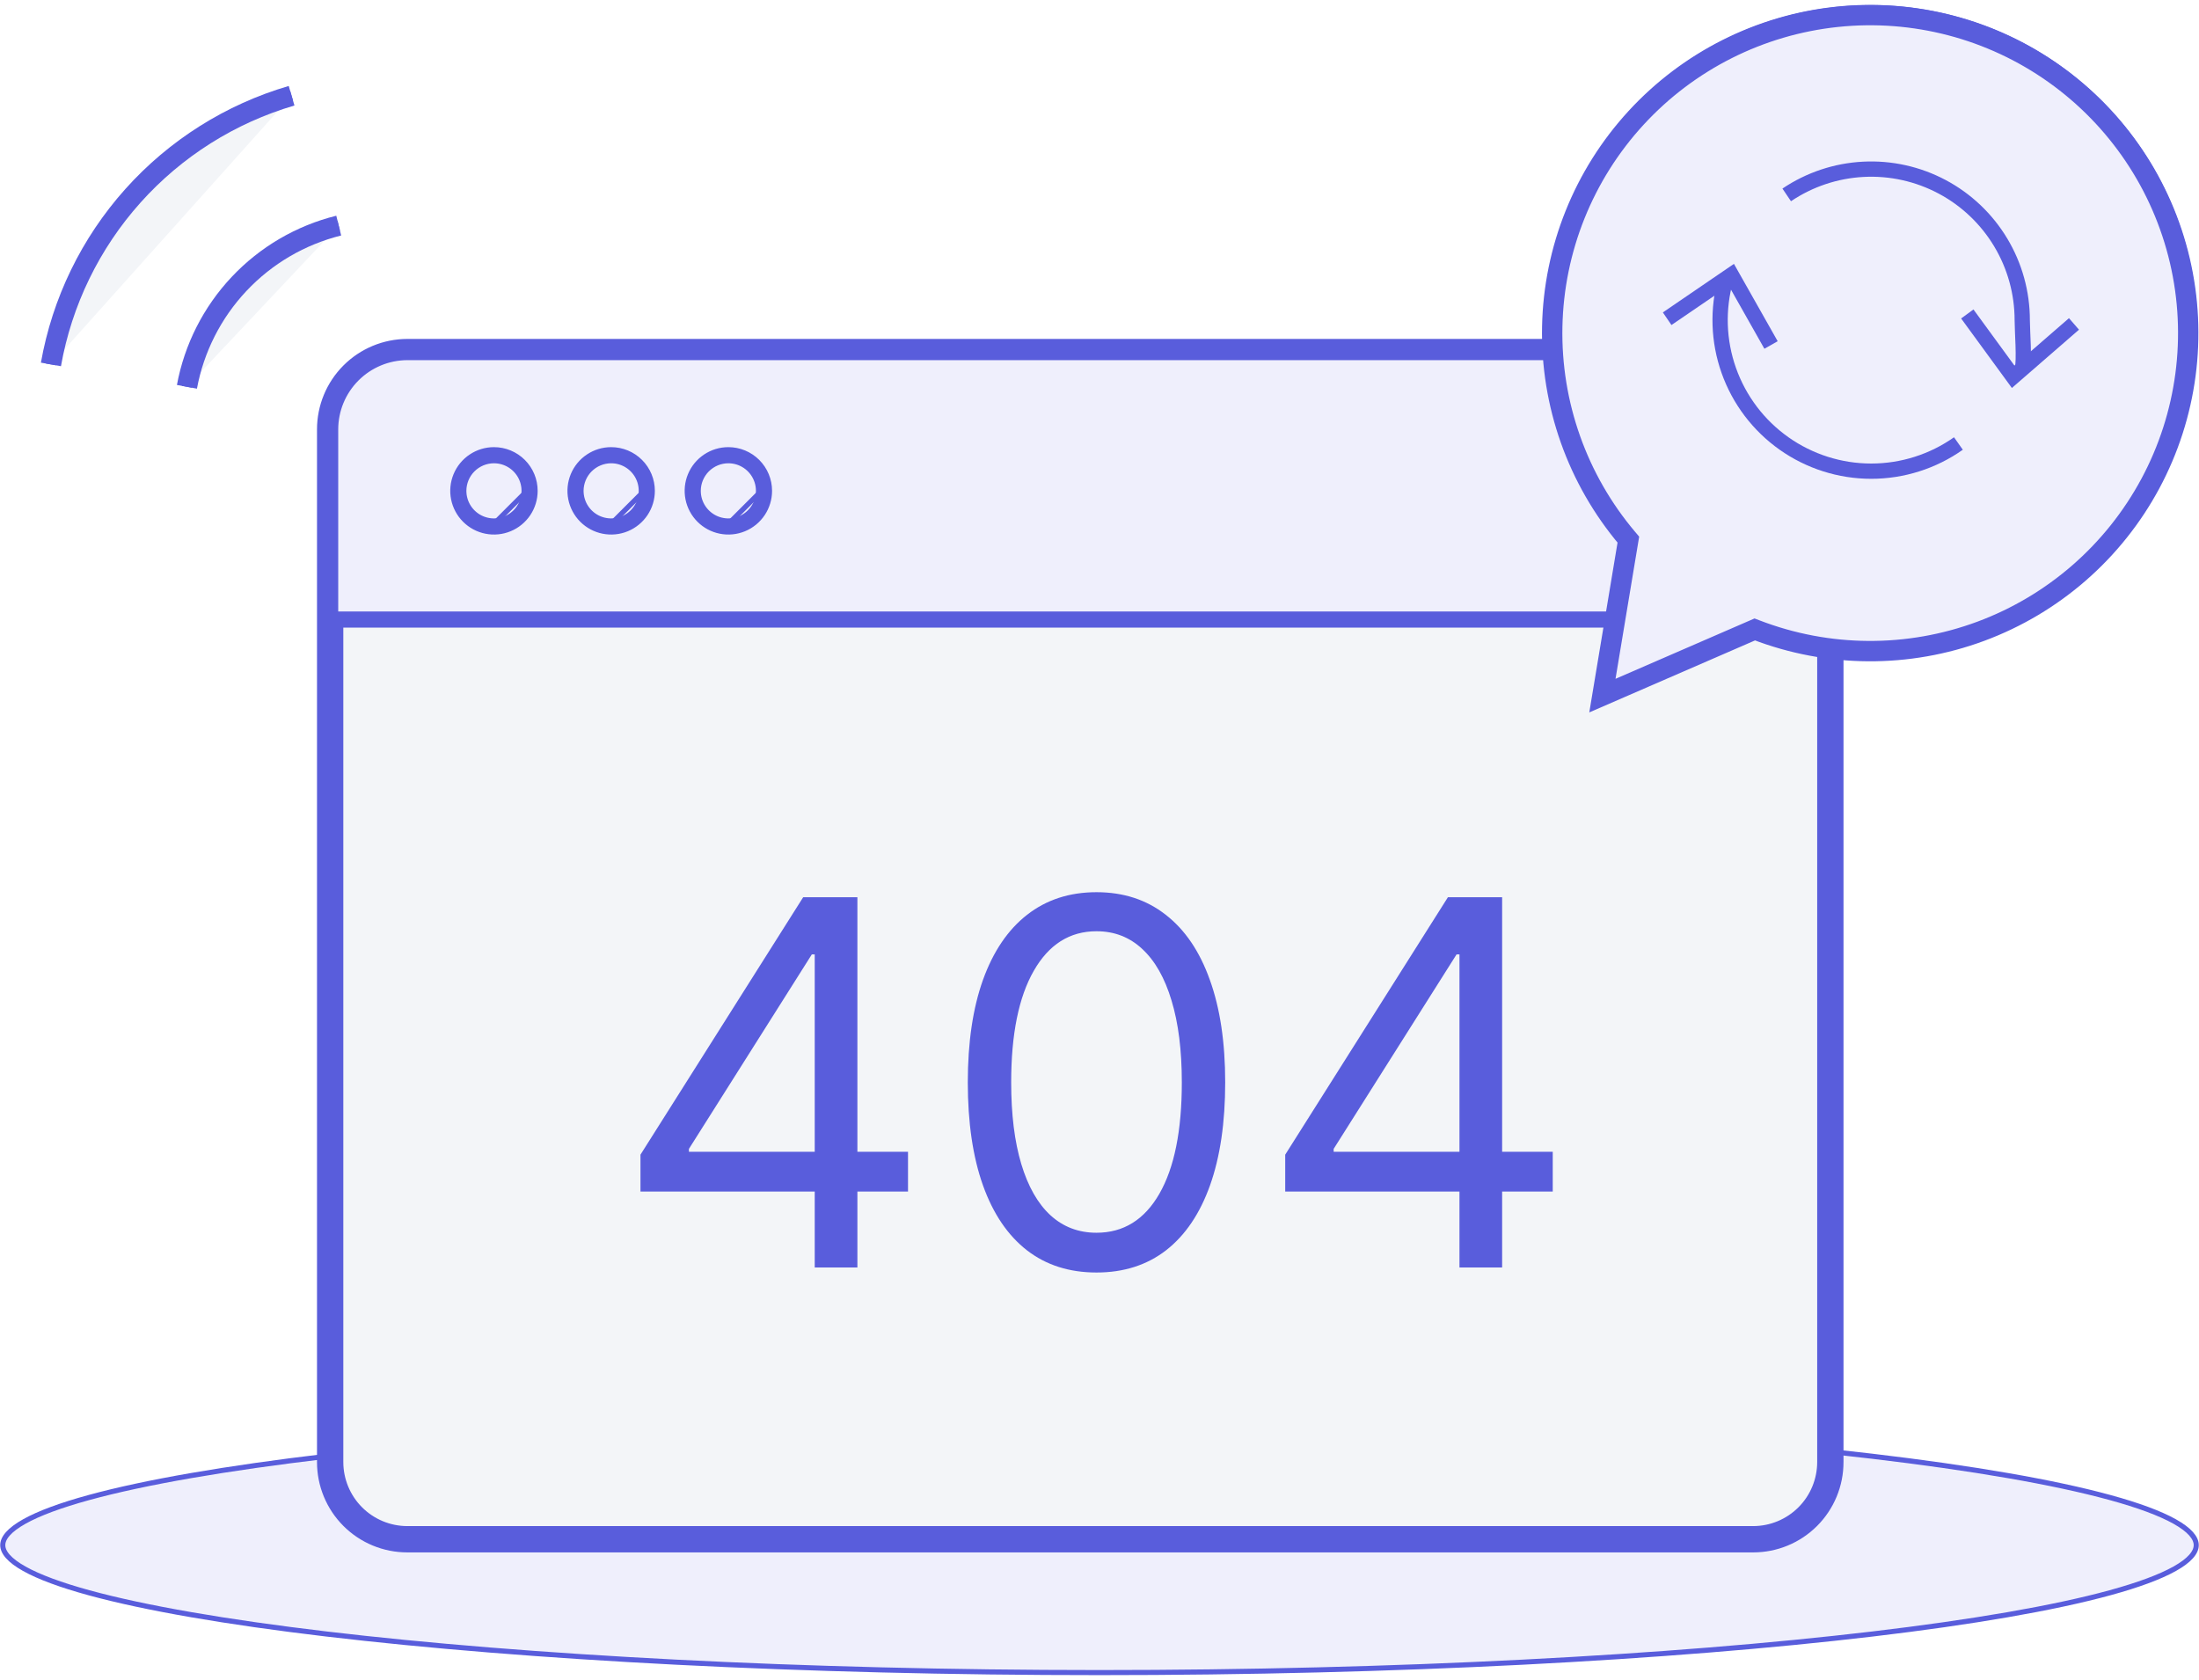
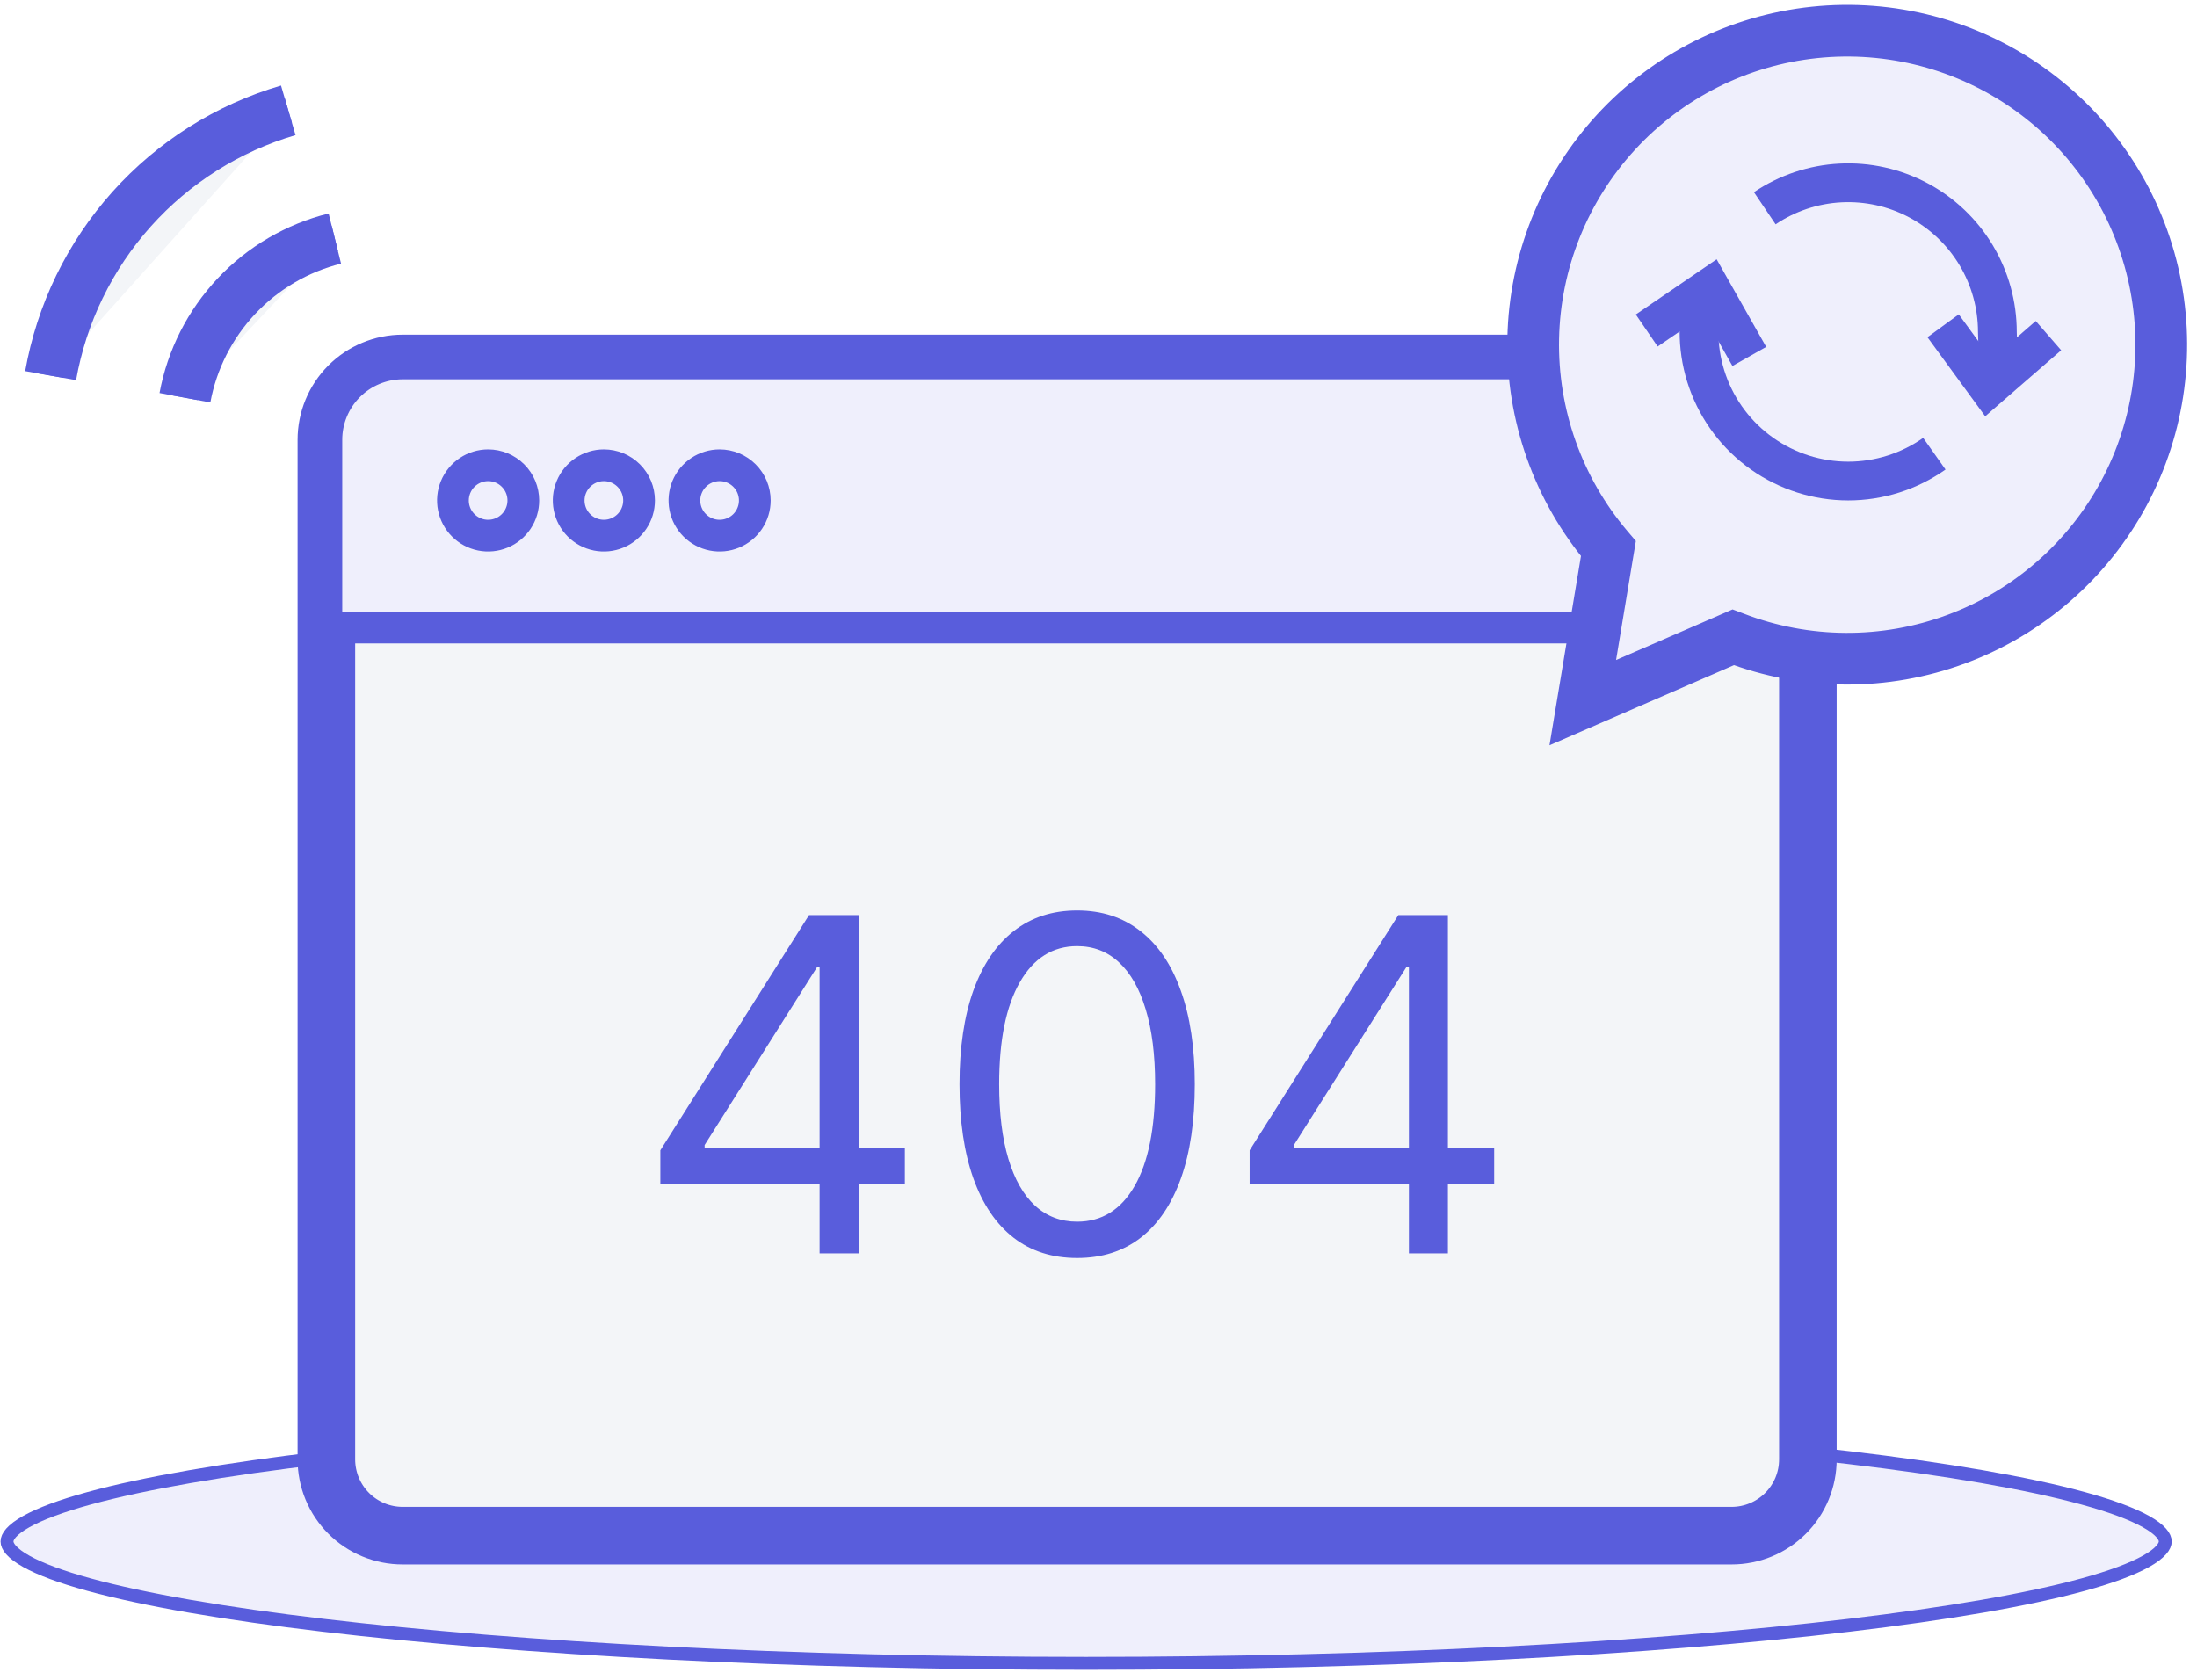
- <svg xmlns="http://www.w3.org/2000/svg" width="432" height="330" viewBox="0 0 432 330" fill="none">
-   <path d="M216 328.593C157.485 328.593 103.517 325.67 64.184 321.018C44.514 318.692 28.523 315.935 17.457 312.902C11.921 311.384 7.646 309.804 4.766 308.189C3.325 307.381 2.258 306.578 1.556 305.789C0.856 305.003 0.543 304.259 0.543 303.553C0.543 302.847 0.856 302.103 1.556 301.317C2.258 300.528 3.325 299.725 4.766 298.917C7.646 297.302 11.921 295.722 17.457 294.204C28.523 291.171 44.514 288.415 64.184 286.089C103.517 281.437 157.485 278.514 216 278.514C274.514 278.514 328.483 281.438 367.816 286.09C387.486 288.417 403.477 291.173 414.543 294.206C420.079 295.724 424.354 297.304 427.234 298.918C428.675 299.726 429.742 300.529 430.444 301.318C431.144 302.104 431.457 302.847 431.457 303.553C431.457 304.259 431.144 305.002 430.444 305.788C429.742 306.577 428.675 307.38 427.234 308.188C424.354 309.802 420.079 311.382 414.543 312.9C403.477 315.933 387.486 318.69 367.816 321.016C328.483 325.668 274.514 328.593 216 328.593Z" fill="#EFEFFC" stroke="#595DDC" />
-   <path d="M80.019 302.395C76 302.391 72.146 300.792 69.304 297.95C66.463 295.108 64.864 291.254 64.86 287.235V84.375C64.858 80.35 66.453 76.488 69.295 73.638C72.137 70.787 75.994 69.18 80.019 69.169H344.419C348.444 69.18 352.301 70.787 355.142 73.638C357.984 76.488 359.579 80.35 359.578 84.375V287.235C359.574 291.254 357.975 295.108 355.133 297.95C352.291 300.792 348.438 302.391 344.419 302.395H80.019Z" fill="#F3F5F8" stroke="#595DDC" stroke-width="2" />
-   <path d="M344.419 69.754C348.289 69.765 351.997 71.31 354.729 74.051C357.461 76.792 358.995 80.505 358.993 84.375V287.236C358.989 291.1 357.452 294.805 354.72 297.537C351.988 300.27 348.283 301.807 344.419 301.812H80.019C76.155 301.807 72.45 300.27 69.718 297.537C66.986 294.805 65.449 291.1 65.445 287.236V84.375C65.443 80.505 66.976 76.792 69.709 74.051C72.441 71.31 76.149 69.765 80.019 69.754H344.419ZM344.419 68.585H80.019C75.838 68.592 71.83 70.26 68.878 73.221C65.926 76.181 64.271 80.194 64.276 84.375V287.236C64.274 289.304 64.68 291.352 65.471 293.263C66.261 295.174 67.421 296.91 68.883 298.372C70.345 299.834 72.081 300.994 73.992 301.785C75.903 302.575 77.951 302.982 80.019 302.98H344.419C346.487 302.982 348.535 302.575 350.446 301.785C352.356 300.994 354.093 299.834 355.555 298.372C357.017 296.91 358.176 295.174 358.967 293.263C359.758 291.352 360.164 289.304 360.162 287.236V84.375C360.167 80.194 358.512 76.181 355.56 73.221C352.607 70.26 348.6 68.592 344.419 68.585Z" fill="#EFEFFC" stroke="#595DDC" stroke-width="4" />
-   <path d="M64.86 121.715V84.376C64.858 80.351 66.453 76.489 69.295 73.639C72.137 70.788 75.994 69.181 80.019 69.17H344.419C348.444 69.181 352.301 70.788 355.143 73.638C357.985 76.489 359.58 80.351 359.579 84.376V121.716L64.86 121.715Z" fill="#EFEFFC" stroke="#595DDC" stroke-width="2" />
-   <path d="M344.419 69.754C348.289 69.765 351.997 71.31 354.729 74.051C357.461 76.792 358.995 80.505 358.993 84.375V121.13H65.445V84.375C65.443 80.505 66.976 76.792 69.709 74.051C72.441 71.31 76.149 69.765 80.019 69.754H344.419ZM344.419 68.585H80.019C75.838 68.592 71.83 70.26 68.878 73.221C65.926 76.181 64.271 80.194 64.276 84.375V122.299H360.162V84.375C360.167 80.194 358.512 76.181 355.56 73.221C352.607 70.26 348.6 68.592 344.419 68.585Z" fill="black" stroke="#595DDC" stroke-width="2" />
-   <path d="M139.477 101.841C140.546 102.555 141.802 102.936 143.088 102.936L139.477 101.841ZM139.477 101.841C138.408 101.126 137.575 100.111 137.083 98.924M139.477 101.841L137.083 98.924M137.083 98.924C136.591 97.736 136.462 96.429 136.713 95.168M137.083 98.924L136.713 95.168M136.713 95.168C136.964 93.907 137.583 92.749 138.492 91.84M136.713 95.168L138.492 91.84M138.492 91.84C139.401 90.931 140.559 90.312 141.82 90.061M138.492 91.84L141.82 90.061M141.82 90.061C143.081 89.81 144.388 89.939 145.575 90.431M141.82 90.061L145.575 90.431M145.575 90.431C146.763 90.923 147.778 91.756 148.492 92.825M145.575 90.431L148.492 92.825M148.492 92.825C149.207 93.894 149.588 95.15 149.588 96.436L148.492 92.825ZM149.588 96.436C149.585 98.159 148.9 99.811 147.681 101.029C146.463 102.248 144.811 102.933 143.088 102.936L149.588 96.436Z" fill="#EFEFFC" stroke="#595DDC" />
-   <path d="M143.088 90.013C144.357 90.013 145.598 90.389 146.653 91.094C147.708 91.8 148.531 92.802 149.016 93.974C149.502 95.147 149.629 96.437 149.382 97.682C149.134 98.927 148.523 100.07 147.625 100.967C146.728 101.865 145.585 102.476 144.34 102.724C143.095 102.971 141.805 102.844 140.632 102.359C139.46 101.873 138.458 101.05 137.752 99.995C137.047 98.94 136.671 97.699 136.671 96.43C136.673 94.729 137.35 93.098 138.553 91.895C139.756 90.692 141.387 90.015 143.088 90.013ZM143.088 88.844C141.588 88.844 140.121 89.289 138.873 90.123C137.626 90.956 136.654 92.141 136.079 93.527C135.505 94.913 135.355 96.438 135.648 97.91C135.94 99.382 136.663 100.733 137.724 101.794C138.785 102.855 140.136 103.578 141.608 103.87C143.08 104.163 144.605 104.013 145.991 103.439C147.377 102.864 148.562 101.892 149.395 100.645C150.229 99.397 150.674 97.93 150.674 96.43C150.674 94.418 149.874 92.489 148.452 91.066C147.029 89.644 145.1 88.844 143.088 88.844Z" fill="black" stroke="#595DDC" stroke-width="2" />
-   <path d="M116.453 101.841C117.522 102.555 118.778 102.936 120.064 102.936L116.453 101.841ZM116.453 101.841C115.384 101.126 114.551 100.111 114.059 98.924M116.453 101.841L114.059 98.924M114.059 98.924C113.567 97.736 113.438 96.429 113.689 95.168M114.059 98.924L113.689 95.168M113.689 95.168C113.94 93.907 114.559 92.749 115.468 91.84M113.689 95.168L115.468 91.84M115.468 91.84C116.377 90.931 117.535 90.312 118.796 90.061M115.468 91.84L118.796 90.061M118.796 90.061C120.057 89.81 121.364 89.939 122.551 90.431M118.796 90.061L122.551 90.431M122.551 90.431C123.739 90.923 124.754 91.756 125.469 92.825M122.551 90.431L125.469 92.825M125.469 92.825C126.183 93.894 126.564 95.15 126.564 96.436L125.469 92.825ZM126.564 96.436C126.561 98.159 125.876 99.811 124.657 101.029C123.439 102.248 121.787 102.933 120.064 102.936L126.564 96.436Z" fill="#EFEFFC" stroke="#595DDC" />
-   <path d="M120.063 90.013C121.332 90.013 122.573 90.389 123.628 91.094C124.683 91.8 125.506 92.802 125.992 93.974C126.477 95.147 126.604 96.437 126.357 97.682C126.109 98.927 125.498 100.07 124.601 100.967C123.703 101.865 122.56 102.476 121.315 102.724C120.07 102.971 118.78 102.844 117.607 102.359C116.435 101.873 115.433 101.05 114.728 99.995C114.022 98.94 113.646 97.699 113.646 96.43C113.648 94.729 114.325 93.098 115.528 91.895C116.731 90.692 118.362 90.015 120.063 90.013ZM120.063 88.844C118.563 88.844 117.096 89.289 115.848 90.123C114.601 90.956 113.629 92.141 113.055 93.527C112.48 94.913 112.33 96.438 112.623 97.91C112.916 99.382 113.638 100.733 114.699 101.794C115.76 102.855 117.112 103.578 118.583 103.87C120.055 104.163 121.58 104.013 122.966 103.439C124.352 102.864 125.537 101.892 126.371 100.645C127.204 99.397 127.649 97.93 127.649 96.43C127.649 94.418 126.849 92.489 125.427 91.066C124.004 89.644 122.075 88.844 120.063 88.844Z" fill="black" stroke="#595DDC" stroke-width="2" />
-   <path d="M93.428 101.841C94.497 102.555 95.753 102.936 97.039 102.936L93.428 101.841ZM93.428 101.841C92.359 101.126 91.526 100.111 91.034 98.924M93.428 101.841L91.034 98.924M91.034 98.924C90.542 97.736 90.413 96.429 90.664 95.168M91.034 98.924L90.664 95.168M90.664 95.168C90.915 93.907 91.534 92.749 92.443 91.84M90.664 95.168L92.443 91.84M92.443 91.84C93.352 90.931 94.51 90.312 95.771 90.061M92.443 91.84L95.771 90.061M95.771 90.061C97.032 89.81 98.339 89.939 99.526 90.431M95.771 90.061L99.526 90.431M99.526 90.431C100.714 90.923 101.729 91.756 102.444 92.825M99.526 90.431L102.444 92.825M102.444 92.825C103.158 93.894 103.539 95.15 103.539 96.436L102.444 92.825ZM103.539 96.436C103.536 98.159 102.851 99.811 101.632 101.029C100.414 102.248 98.762 102.933 97.039 102.936L103.539 96.436Z" fill="#EFEFFC" stroke="#595DDC" />
-   <path d="M97.039 90.013C98.308 90.013 99.549 90.389 100.604 91.094C101.659 91.8 102.482 92.802 102.968 93.974C103.453 95.147 103.58 96.437 103.333 97.682C103.085 98.927 102.474 100.07 101.577 100.967C100.679 101.865 99.536 102.476 98.291 102.724C97.046 102.971 95.756 102.844 94.583 102.359C93.411 101.873 92.409 101.05 91.704 99.995C90.999 98.94 90.622 97.699 90.622 96.43C90.624 94.729 91.301 93.098 92.504 91.895C93.707 90.692 95.338 90.015 97.039 90.013ZM97.039 88.844C95.539 88.844 94.072 89.289 92.825 90.123C91.577 90.956 90.605 92.141 90.031 93.527C89.456 94.913 89.306 96.438 89.599 97.91C89.892 99.382 90.614 100.733 91.675 101.794C92.736 102.855 94.088 103.578 95.559 103.87C97.031 104.163 98.556 104.013 99.942 103.439C101.328 102.864 102.513 101.892 103.347 100.645C104.18 99.397 104.625 97.93 104.625 96.43C104.625 94.418 103.826 92.489 102.403 91.066C100.98 89.644 99.051 88.844 97.039 88.844Z" fill="black" stroke="#595DDC" stroke-width="2" />
-   <path d="M319.895 106.013L319.72 105.806C309.887 94.19 304.632 79.384 304.942 64.169C305.252 48.953 311.105 34.373 321.402 23.167C331.7 11.961 345.733 4.899 360.869 3.306C376.004 1.714 391.2 5.7 403.604 14.518C416.009 23.336 424.768 36.378 428.238 51.196C431.708 66.014 429.649 81.589 422.449 94.997C415.25 108.405 403.403 118.724 389.134 124.017C374.865 129.31 359.155 129.212 344.953 123.743L344.729 123.658L314.797 136.658L319.895 106.013Z" fill="#EFEFFC" stroke="#595DDC" stroke-width="4" />
-   <path d="M367.479 3.169C376.59 3.174 385.588 5.185 393.835 9.058C402.082 12.932 409.375 18.573 415.197 25.581C421.019 32.589 425.227 40.793 427.523 49.61C429.818 58.428 430.145 67.642 428.48 76.599C426.814 85.557 423.198 94.038 417.887 101.441C412.576 108.844 405.7 114.988 397.749 119.435C389.797 123.883 380.964 126.526 371.876 127.176C362.788 127.827 353.668 126.469 345.164 123.2L344.717 123.028L344.278 123.219L315.55 135.7L320.429 106.379L320.518 105.844L320.167 105.431C312.493 96.402 307.564 85.365 305.963 73.624C304.361 61.883 306.155 49.929 311.13 39.175C316.106 28.42 324.056 19.315 334.041 12.934C344.026 6.554 355.629 3.165 367.479 3.169ZM367.479 2C355.407 1.998 343.587 5.451 333.415 11.952C323.243 18.453 315.144 27.729 310.075 38.685C305.007 49.641 303.18 61.819 304.811 73.78C306.442 85.741 311.462 96.986 319.279 106.185L314.048 137.625L344.748 124.29C353.414 127.627 362.709 129.016 371.972 128.356C381.236 127.697 390.24 125.006 398.346 120.475C406.453 115.944 413.462 109.683 418.876 102.138C424.29 94.593 427.977 85.949 429.674 76.818C431.371 67.688 431.037 58.296 428.696 49.309C426.354 40.323 422.063 31.962 416.126 24.82C410.19 17.679 402.754 11.932 394.346 7.988C385.939 4.044 376.766 2 367.479 2Z" fill="black" stroke="#595DDC" stroke-width="2" />
-   <path d="M351.003 38.291C355.468 35.28 360.668 33.541 366.046 33.26C371.424 32.979 376.777 34.166 381.532 36.694C386.286 39.223 390.264 42.998 393.037 47.614C395.811 52.23 397.276 57.514 397.276 62.899C397.276 65.14 397.747 70.607 397.276 72.705" stroke="#595DDC" stroke-width="3" stroke-miterlimit="10" />
-   <path d="M384.737 87.128C379.724 90.668 373.738 92.567 367.601 92.565C361.464 92.563 355.479 90.66 350.469 87.117C345.458 83.573 341.669 78.565 339.622 72.78C337.574 66.994 337.37 60.717 339.037 54.811" stroke="#595DDC" stroke-width="3" stroke-miterlimit="10" />
-   <path d="M386.481 61.679L395.491 74.018L407.439 63.637" stroke="#595DDC" stroke-width="3" stroke-miterlimit="10" />
-   <path d="M327.518 62.615L340.136 53.999L347.925 67.777" stroke="#595DDC" stroke-width="3" stroke-miterlimit="10" />
-   <path d="M36.724 75.993C38.128 68.408 41.687 61.387 46.975 55.771C52.263 50.154 59.057 46.179 66.544 44.321" fill="#F3F5F8" />
-   <path d="M36.724 75.993C38.128 68.408 41.687 61.387 46.975 55.771C52.263 50.154 59.057 46.179 66.544 44.321" stroke="#595DDC" stroke-width="2" />
-   <path d="M36.724 75.993C38.128 68.408 41.687 61.387 46.975 55.771C52.263 50.154 59.057 46.179 66.544 44.321" stroke="#595DDC" stroke-width="4" stroke-miterlimit="10" />
-   <path d="M10.007 71.595C12.186 59.265 17.767 47.789 26.12 38.462C34.473 29.135 45.267 22.328 57.283 18.808" fill="#F3F5F8" />
-   <path d="M10.007 71.595C12.186 59.265 17.767 47.789 26.12 38.462C34.473 29.135 45.267 22.328 57.283 18.808" stroke="#595DDC" stroke-width="2" />
-   <path d="M10.007 71.595C12.186 59.265 17.767 47.789 26.12 38.462C34.473 29.135 45.267 22.328 57.283 18.808" stroke="#595DDC" stroke-width="4" stroke-miterlimit="10" />
-   <path d="M265.43 176.171C266.902 176.171 268.341 176.608 269.565 177.425C270.789 178.243 271.743 179.406 272.306 180.766C272.87 182.126 273.017 183.622 272.73 185.066C272.443 186.51 271.734 187.836 270.693 188.877C269.652 189.918 268.326 190.627 266.882 190.914C265.438 191.201 263.942 191.054 262.582 190.49C261.222 189.927 260.059 188.973 259.241 187.749C258.423 186.525 257.987 185.086 257.987 183.614C257.989 181.641 258.774 179.749 260.17 178.354C261.565 176.958 263.457 176.173 265.43 176.171ZM265.43 174.815C263.689 174.815 261.988 175.331 260.541 176.298C259.094 177.265 257.966 178.639 257.3 180.247C256.634 181.855 256.459 183.625 256.799 185.332C257.139 187.039 257.977 188.607 259.207 189.838C260.438 191.068 262.006 191.906 263.713 192.246C265.42 192.585 267.19 192.411 268.797 191.745C270.405 191.079 271.78 189.951 272.747 188.504C273.714 187.057 274.23 185.355 274.23 183.615C274.23 182.459 274.002 181.315 273.56 180.247C273.118 179.18 272.47 178.21 271.652 177.392C270.835 176.575 269.865 175.927 268.797 175.485C267.73 175.043 266.586 174.815 265.43 174.815Z" stroke="#595DDC" stroke-width="3" />
-   <path d="M158.889 176.171C160.361 176.171 161.8 176.608 163.024 177.425C164.248 178.243 165.202 179.406 165.765 180.766C166.329 182.126 166.476 183.622 166.189 185.066C165.902 186.51 165.193 187.836 164.152 188.877C163.111 189.918 161.785 190.627 160.341 190.914C158.897 191.201 157.401 191.054 156.041 190.49C154.681 189.927 153.518 188.973 152.7 187.749C151.882 186.525 151.446 185.086 151.446 183.614C151.448 181.641 152.233 179.749 153.629 178.354C155.024 176.958 156.916 176.173 158.889 176.171ZM158.889 174.815C157.148 174.815 155.447 175.331 154 176.298C152.553 177.265 151.425 178.639 150.759 180.247C150.093 181.855 149.918 183.625 150.258 185.332C150.598 187.039 151.436 188.607 152.666 189.838C153.897 191.068 155.465 191.906 157.172 192.246C158.879 192.585 160.649 192.411 162.256 191.745C163.864 191.079 165.239 189.951 166.206 188.504C167.173 187.057 167.689 185.355 167.689 183.615C167.689 182.459 167.461 181.315 167.019 180.247C166.577 179.18 165.929 178.21 165.111 177.392C164.294 176.575 163.324 175.927 162.256 175.485C161.189 175.043 160.045 174.815 158.889 174.815Z" stroke="#595DDC" stroke-width="3" />
-   <path d="M237.201 242.778C234.743 238.081 231.047 234.147 226.512 231.401C221.977 228.656 216.777 227.205 211.476 227.205C206.175 227.205 200.976 228.656 196.441 231.401C191.906 234.147 188.21 238.081 185.752 242.778" fill="#F3F5F8" />
-   <path d="M237.201 242.778C234.743 238.081 231.047 234.147 226.512 231.401C221.977 228.656 216.777 227.205 211.476 227.205C206.175 227.205 200.976 228.656 196.441 231.401C191.906 234.147 188.21 238.081 185.752 242.778" stroke="#595DDC" stroke-width="4" />
-   <rect width="191" height="121" transform="translate(120 152)" fill="#F3F5F8" />
-   <path d="M125.824 234.085V226.841L157.784 176.273H163.04V187.494H159.489L135.341 225.705V226.273H178.381V234.085H125.824ZM160.057 249V231.884V228.51V176.273H168.438V249H160.057ZM215.41 249.994C210.06 249.994 205.502 248.538 201.738 245.626C197.974 242.691 195.098 238.441 193.109 232.878C191.12 227.291 190.126 220.544 190.126 212.636C190.126 204.777 191.12 198.065 193.109 192.501C195.121 186.914 198.01 182.653 201.774 179.717C205.562 176.758 210.107 175.278 215.41 175.278C220.713 175.278 225.247 176.758 229.011 179.717C232.799 182.653 235.687 186.914 237.676 192.501C239.688 198.065 240.694 204.777 240.694 212.636C240.694 220.544 239.7 227.291 237.711 232.878C235.723 238.441 232.846 242.691 229.082 245.626C225.318 248.538 220.761 249.994 215.41 249.994ZM215.41 242.182C220.713 242.182 224.833 239.625 227.768 234.511C230.704 229.398 232.172 222.106 232.172 212.636C232.172 206.339 231.497 200.977 230.147 196.55C228.822 192.123 226.904 188.749 224.395 186.429C221.909 184.109 218.914 182.949 215.41 182.949C210.154 182.949 206.047 185.541 203.088 190.726C200.128 195.887 198.649 203.19 198.649 212.636C198.649 218.934 199.312 224.284 200.637 228.688C201.963 233.091 203.869 236.441 206.355 238.737C208.864 241.034 211.883 242.182 215.41 242.182ZM252.484 234.085V226.841L284.444 176.273H289.7V187.494H286.149L262.001 225.705V226.273H305.041V234.085H252.484ZM286.717 249V231.884V228.51V176.273H295.098V249H286.717Z" fill="#595DDC" />
+ <svg xmlns="http://www.w3.org/2000/svg" width="170" height="130" viewBox="0 0 170 130" fill="none">
+   <path d="M84.043 128.728C61.291 128.728 40.312 127.591 25.027 125.784C17.382 124.88 11.18 123.81 6.897 122.636C4.752 122.048 3.118 121.441 2.029 120.831C1.485 120.525 1.102 120.233 0.86 119.961C0.62 119.691 0.543 119.471 0.543 119.294C0.543 119.117 0.62 118.897 0.86 118.627C1.102 118.355 1.485 118.062 2.029 117.757C3.118 117.147 4.752 116.54 6.897 115.952C11.18 114.778 17.382 113.708 25.027 112.804C40.312 110.997 61.291 109.86 84.043 109.86C106.795 109.86 127.774 110.997 143.058 112.805C150.704 113.709 156.906 114.779 161.189 115.953C163.334 116.541 164.968 117.148 166.057 117.758C166.601 118.063 166.984 118.356 167.226 118.628C167.466 118.897 167.543 119.117 167.543 119.294C167.543 119.471 167.466 119.691 167.226 119.96C166.984 120.232 166.601 120.525 166.057 120.83C164.968 121.44 163.334 122.047 161.189 122.635C156.906 123.809 150.704 124.879 143.058 125.783C127.774 127.591 106.795 128.728 84.043 128.728Z" fill="#EFEFFC" stroke="#595DDC" />
+   <path d="M31.151 118.844C29.588 118.842 28.089 118.22 26.983 117.114C25.878 116.009 25.256 114.51 25.255 112.947V34.041C25.254 32.475 25.875 30.973 26.98 29.865C28.085 28.756 29.585 28.131 31.151 28.127H133.994C135.559 28.131 137.059 28.756 138.165 29.865C139.27 30.973 139.891 32.475 139.89 34.041V112.947C139.888 114.51 139.267 116.009 138.161 117.114C137.056 118.22 135.557 118.842 133.994 118.844H31.151Z" fill="#F3F5F8" stroke="#595DDC" stroke-width="2" />
+   <path d="M133.994 28.354C135.499 28.358 136.941 28.959 138.004 30.025C139.067 31.091 139.663 32.536 139.662 34.041V112.947C139.661 114.45 139.063 115.891 138 116.954C136.937 118.017 135.497 118.615 133.994 118.617H31.151C29.648 118.615 28.207 118.017 27.144 116.954C26.081 115.891 25.484 114.45 25.482 112.947V34.041C25.481 32.536 26.078 31.091 27.14 30.025C28.203 28.959 29.645 28.358 31.151 28.354H133.994ZM133.994 27.899H31.151C29.524 27.902 27.966 28.551 26.817 29.702C25.669 30.854 25.025 32.415 25.027 34.041V112.947C25.027 113.752 25.185 114.548 25.492 115.291C25.8 116.035 26.251 116.71 26.819 117.279C27.388 117.848 28.063 118.299 28.807 118.606C29.55 118.914 30.346 119.072 31.151 119.071H133.994C134.798 119.072 135.594 118.914 136.338 118.606C137.081 118.299 137.756 117.848 138.325 117.279C138.894 116.71 139.345 116.035 139.652 115.291C139.96 114.548 140.118 113.752 140.117 112.947V34.041C140.119 32.415 139.475 30.854 138.327 29.702C137.179 28.551 135.62 27.902 133.994 27.899Z" fill="#EFEFFC" stroke="#595DDC" stroke-width="4" />
+   <path d="M25.255 48.565V34.041C25.254 32.476 25.875 30.974 26.98 29.865C28.085 28.756 29.585 28.131 31.151 28.127H133.994C135.559 28.131 137.06 28.756 138.165 29.865C139.271 30.974 139.891 32.476 139.89 34.041V48.566L25.255 48.565Z" fill="#EFEFFC" stroke="#595DDC" stroke-width="2" />
+   <path d="M133.994 28.354C135.499 28.358 136.941 28.959 138.004 30.025C139.067 31.091 139.663 32.536 139.662 34.041V48.337H25.482V34.041C25.481 32.536 26.078 31.091 27.14 30.025C28.203 28.959 29.645 28.358 31.151 28.354H133.994ZM133.994 27.899H31.151C29.524 27.902 27.966 28.551 26.817 29.702C25.669 30.854 25.025 32.415 25.027 34.041V48.792H140.117V34.041C140.119 32.415 139.475 30.854 138.327 29.702C137.179 28.551 135.62 27.902 133.994 27.899Z" fill="black" stroke="#595DDC" stroke-width="2" />
+   <path d="M55.682 40.955C55.243 40.955 54.813 40.825 54.448 40.581C54.082 40.336 53.797 39.989 53.629 39.583C53.461 39.177 53.417 38.73 53.503 38.299C53.588 37.868 53.8 37.471 54.111 37.161C54.422 36.85 54.818 36.638 55.249 36.552C55.68 36.467 56.127 36.511 56.533 36.679C56.94 36.847 57.287 37.132 57.531 37.498C57.775 37.863 57.905 38.292 57.906 38.732C57.905 39.321 57.67 39.886 57.253 40.303C56.837 40.72 56.272 40.954 55.682 40.955Z" fill="#EFEFFC" stroke="#595DDC" />
+   <path d="M55.683 36.234C56.176 36.234 56.659 36.38 57.069 36.655C57.48 36.929 57.8 37.319 57.989 37.775C58.178 38.231 58.227 38.733 58.131 39.217C58.034 39.701 57.797 40.146 57.448 40.495C57.099 40.844 56.654 41.082 56.17 41.178C55.685 41.275 55.184 41.225 54.727 41.036C54.271 40.847 53.882 40.527 53.607 40.117C53.333 39.706 53.187 39.224 53.187 38.73C53.188 38.068 53.451 37.434 53.919 36.966C54.386 36.498 55.021 36.235 55.683 36.234ZM55.683 35.779C55.099 35.779 54.529 35.953 54.043 36.277C53.558 36.601 53.18 37.062 52.956 37.601C52.733 38.14 52.675 38.733 52.789 39.306C52.903 39.878 53.184 40.404 53.596 40.817C54.009 41.229 54.535 41.51 55.107 41.624C55.679 41.738 56.273 41.679 56.812 41.456C57.351 41.233 57.812 40.855 58.136 40.369C58.46 39.884 58.633 39.314 58.633 38.73C58.633 37.948 58.322 37.197 57.769 36.644C57.216 36.09 56.465 35.779 55.683 35.779Z" fill="black" stroke="#595DDC" stroke-width="2" />
+   <path d="M46.727 40.955C46.287 40.955 45.858 40.825 45.492 40.581C45.127 40.336 44.842 39.989 44.674 39.583C44.505 39.177 44.461 38.73 44.547 38.299C44.633 37.868 44.845 37.471 45.155 37.161C45.466 36.85 45.862 36.638 46.294 36.552C46.725 36.467 47.172 36.511 47.578 36.679C47.984 36.847 48.331 37.132 48.575 37.498C48.819 37.863 48.95 38.292 48.95 38.732C48.949 39.321 48.715 39.886 48.298 40.303C47.881 40.72 47.316 40.954 46.727 40.955Z" fill="#EFEFFC" stroke="#595DDC" />
+   <path d="M46.727 36.234C47.221 36.234 47.703 36.38 48.114 36.655C48.524 36.929 48.844 37.319 49.033 37.775C49.222 38.231 49.271 38.733 49.175 39.217C49.078 39.701 48.841 40.146 48.492 40.495C48.143 40.844 47.698 41.082 47.214 41.178C46.73 41.275 46.228 41.225 45.772 41.036C45.316 40.847 44.926 40.527 44.651 40.117C44.377 39.706 44.231 39.224 44.231 38.73C44.232 38.068 44.495 37.434 44.963 36.966C45.431 36.498 46.065 36.235 46.727 36.234ZM46.727 35.779C46.143 35.779 45.573 35.953 45.087 36.277C44.602 36.601 44.224 37.062 44.001 37.601C43.777 38.14 43.719 38.733 43.833 39.306C43.947 39.878 44.228 40.404 44.64 40.817C45.053 41.229 45.579 41.51 46.151 41.624C46.724 41.738 47.317 41.679 47.856 41.456C48.395 41.233 48.856 40.855 49.18 40.369C49.505 39.884 49.678 39.314 49.678 38.73C49.677 37.948 49.367 37.197 48.813 36.644C48.26 36.09 47.509 35.779 46.727 35.779Z" fill="black" stroke="#595DDC" stroke-width="2" />
+   <path d="M37.771 40.955C37.331 40.955 36.902 40.825 36.536 40.581C36.171 40.336 35.886 39.989 35.718 39.583C35.549 39.177 35.505 38.73 35.591 38.299C35.677 37.868 35.889 37.471 36.199 37.161C36.51 36.85 36.906 36.638 37.337 36.552C37.769 36.467 38.216 36.511 38.622 36.679C39.028 36.847 39.375 37.132 39.619 37.498C39.863 37.863 39.994 38.292 39.994 38.732C39.993 39.321 39.758 39.886 39.342 40.303C38.925 40.72 38.36 40.954 37.771 40.955Z" fill="#EFEFFC" stroke="#595DDC" />
+   <path d="M37.771 36.234C38.265 36.234 38.748 36.38 39.158 36.655C39.568 36.929 39.888 37.319 40.077 37.775C40.266 38.231 40.316 38.733 40.219 39.217C40.123 39.701 39.885 40.146 39.536 40.495C39.187 40.844 38.742 41.082 38.258 41.178C37.774 41.275 37.272 41.225 36.816 41.036C36.36 40.847 35.97 40.527 35.696 40.117C35.422 39.706 35.275 39.224 35.275 38.73C35.276 38.068 35.539 37.434 36.007 36.966C36.475 36.498 37.109 36.235 37.771 36.234ZM37.771 35.779C37.188 35.779 36.617 35.953 36.132 36.277C35.647 36.601 35.269 37.062 35.045 37.601C34.822 38.14 34.763 38.733 34.877 39.306C34.991 39.878 35.272 40.404 35.685 40.817C36.097 41.229 36.623 41.51 37.196 41.624C37.768 41.738 38.361 41.679 38.9 41.456C39.44 41.233 39.9 40.855 40.225 40.369C40.549 39.884 40.722 39.314 40.722 38.73C40.722 37.948 40.411 37.197 39.858 36.644C39.304 36.09 38.554 35.779 37.771 35.779Z" fill="black" stroke="#595DDC" stroke-width="2" />
+   <path d="M124.455 42.458L124.386 42.377C120.562 37.859 118.518 32.1 118.638 26.181C118.759 20.263 121.035 14.592 125.041 10.233C129.046 5.874 134.505 3.127 140.392 2.508C146.279 1.889 152.19 3.439 157.015 6.869C161.839 10.299 165.247 15.372 166.596 21.136C167.946 26.899 167.145 32.957 164.345 38.173C161.544 43.388 156.936 47.402 151.386 49.461C145.836 51.519 139.725 51.481 134.201 49.354L134.114 49.321L122.472 54.377L124.455 42.458Z" fill="#EFEFFC" stroke="#595DDC" stroke-width="4" />
+   <path d="M142.963 2.455C146.507 2.457 150.007 3.239 153.215 4.745C156.423 6.252 159.259 8.446 161.524 11.172C163.788 13.898 165.425 17.089 166.318 20.519C167.211 23.948 167.338 27.532 166.69 31.017C166.043 34.501 164.636 37.8 162.57 40.679C160.504 43.559 157.83 45.948 154.737 47.678C151.644 49.408 148.208 50.436 144.673 50.689C141.138 50.943 137.591 50.414 134.283 49.143L134.11 49.076L133.939 49.15L122.765 54.005L124.662 42.6L124.697 42.392L124.56 42.231C121.576 38.719 119.658 34.426 119.035 29.859C118.413 25.292 119.11 20.643 121.045 16.46C122.981 12.277 126.073 8.735 129.957 6.253C133.841 3.771 138.354 2.453 142.963 2.455ZM142.963 2C138.268 1.999 133.67 3.342 129.713 5.871C125.757 8.399 122.607 12.008 120.635 16.269C118.664 20.531 117.953 25.268 118.587 29.92C119.222 34.573 121.174 38.946 124.215 42.525L122.18 54.754L134.122 49.567C137.492 50.865 141.108 51.405 144.711 51.148C148.314 50.892 151.816 49.845 154.97 48.083C158.123 46.32 160.849 43.885 162.955 40.95C165.061 38.016 166.495 34.653 167.155 31.102C167.815 27.55 167.685 23.897 166.774 20.402C165.864 16.906 164.194 13.654 161.885 10.876C159.576 8.099 156.684 5.863 153.414 4.329C150.143 2.795 146.575 2 142.963 2Z" fill="black" stroke="#595DDC" stroke-width="2" />
+   <path d="M136.555 16.116C138.291 14.945 140.314 14.268 142.406 14.159C144.498 14.05 146.58 14.511 148.429 15.495C150.279 16.479 151.826 17.947 152.905 19.742C153.983 21.538 154.553 23.593 154.553 25.688C154.553 26.559 154.737 28.686 154.553 29.502" stroke="#595DDC" stroke-width="3" stroke-miterlimit="10" />
+   <path d="M149.676 35.112C147.726 36.489 145.398 37.228 143.011 37.227C140.624 37.226 138.296 36.486 136.347 35.108C134.398 33.729 132.924 31.781 132.128 29.531C131.332 27.281 131.252 24.839 131.9 22.542" stroke="#595DDC" stroke-width="3" stroke-miterlimit="10" />
+   <path d="M150.354 25.213L153.859 30.013L158.506 25.975" stroke="#595DDC" stroke-width="3" stroke-miterlimit="10" />
+   <path d="M127.42 25.577L132.328 22.226L135.358 27.585" stroke="#595DDC" stroke-width="3" stroke-miterlimit="10" />
+   <path d="M14.31 30.781C14.857 27.83 16.241 25.1 18.298 22.915C20.355 20.73 22.997 19.184 25.91 18.462" fill="#F3F5F8" />
+   <path d="M14.31 30.781C14.857 27.83 16.241 25.1 18.298 22.915C20.355 20.73 22.997 19.184 25.91 18.462" stroke="#595DDC" stroke-width="2" />
+   <path d="M14.31 30.781C14.857 27.83 16.241 25.1 18.298 22.915C20.355 20.73 22.997 19.184 25.91 18.462" stroke="#595DDC" stroke-width="4" stroke-miterlimit="10" />
+   <path d="M3.918 29.07C4.766 24.274 6.937 19.811 10.186 16.183C13.435 12.555 17.633 9.907 22.307 8.538" fill="#F3F5F8" />
+   <path d="M3.918 29.07C4.766 24.274 6.937 19.811 10.186 16.183C13.435 12.555 17.633 9.907 22.307 8.538" stroke="#595DDC" stroke-width="2" />
+   <path d="M3.918 29.07C4.766 24.274 6.937 19.811 10.186 16.183C13.435 12.555 17.633 9.907 22.307 8.538" stroke="#595DDC" stroke-width="4" stroke-miterlimit="10" />
+   <path d="M103.27 69.747C103.842 69.747 104.402 69.916 104.878 70.235C105.354 70.553 105.725 71.005 105.944 71.534C106.163 72.063 106.221 72.645 106.109 73.207C105.997 73.768 105.722 74.284 105.317 74.689C104.912 75.094 104.396 75.37 103.834 75.481C103.273 75.593 102.691 75.536 102.162 75.317C101.633 75.097 101.181 74.726 100.862 74.25C100.544 73.774 100.375 73.214 100.375 72.642C100.375 71.874 100.681 71.138 101.223 70.596C101.766 70.053 102.502 69.748 103.27 69.747ZM103.27 69.219C102.593 69.219 101.931 69.42 101.368 69.796C100.805 70.172 100.366 70.707 100.107 71.332C99.848 71.958 99.78 72.646 99.912 73.31C100.045 73.974 100.371 74.584 100.849 75.062C101.328 75.541 101.938 75.867 102.602 75.999C103.266 76.131 103.954 76.064 104.579 75.805C105.205 75.545 105.74 75.107 106.116 74.544C106.492 73.981 106.692 73.319 106.692 72.642C106.692 72.193 106.604 71.748 106.432 71.332C106.26 70.917 106.008 70.54 105.69 70.222C105.372 69.904 104.995 69.652 104.579 69.48C104.164 69.308 103.719 69.219 103.27 69.219Z" stroke="#595DDC" stroke-width="3" />
+   <path d="M61.829 69.747C62.401 69.747 62.961 69.916 63.437 70.235C63.913 70.553 64.284 71.005 64.503 71.534C64.722 72.063 64.78 72.645 64.668 73.207C64.556 73.768 64.281 74.284 63.876 74.689C63.471 75.094 62.955 75.37 62.394 75.481C61.832 75.593 61.25 75.536 60.721 75.317C60.192 75.097 59.74 74.726 59.422 74.25C59.103 73.774 58.934 73.214 58.934 72.642C58.934 71.874 59.24 71.138 59.783 70.596C60.325 70.053 61.061 69.748 61.829 69.747ZM61.829 69.219C61.152 69.219 60.49 69.42 59.927 69.796C59.364 70.172 58.925 70.707 58.666 71.332C58.407 71.958 58.34 72.646 58.471 73.31C58.604 73.974 58.93 74.584 59.408 75.062C59.887 75.541 60.497 75.867 61.161 75.999C61.825 76.131 62.513 76.064 63.139 75.805C63.764 75.545 64.299 75.107 64.675 74.544C65.051 73.981 65.252 73.319 65.252 72.642C65.252 72.193 65.163 71.748 64.991 71.332C64.819 70.917 64.567 70.54 64.249 70.222C63.931 69.904 63.554 69.652 63.139 69.48C62.723 69.308 62.278 69.219 61.829 69.219Z" stroke="#595DDC" stroke-width="3" />
+   <path d="M92.289 95.654C91.333 93.828 89.895 92.297 88.132 91.229C86.368 90.162 84.345 89.597 82.283 89.597C80.221 89.597 78.199 90.162 76.435 91.229C74.671 92.297 73.233 93.828 72.277 95.654" fill="#F3F5F8" />
+   <path d="M92.289 95.654C91.333 93.828 89.895 92.297 88.132 91.229C86.368 90.162 84.345 89.597 82.283 89.597C80.221 89.597 78.199 90.162 76.435 91.229C74.671 92.297 73.233 93.828 72.277 95.654" stroke="#595DDC" stroke-width="4" />
+   <rect width="74.293" height="47.065" transform="translate(46.7021 60.345)" fill="#F3F5F8" />
+   <path d="M51.097 91.631V89.023L62.602 70.818H64.494V74.858H63.216L54.523 88.614V88.818H70.017V91.631H51.097ZM63.42 97V90.838V89.624V70.818H66.438V97H63.42ZM83.348 97.358C81.421 97.358 79.781 96.834 78.426 95.785C77.071 94.729 76.035 93.199 75.319 91.196C74.603 89.185 74.245 86.756 74.245 83.909C74.245 81.079 74.603 78.663 75.319 76.66C76.044 74.649 77.084 73.115 78.439 72.058C79.802 70.993 81.439 70.46 83.348 70.46C85.257 70.46 86.889 70.993 88.244 72.058C89.608 73.115 90.647 74.649 91.363 76.66C92.088 78.663 92.45 81.079 92.45 83.909C92.45 86.756 92.092 89.185 91.376 91.196C90.66 93.199 89.625 94.729 88.269 95.785C86.914 96.834 85.274 97.358 83.348 97.358ZM83.348 94.546C85.257 94.546 86.74 93.625 87.796 91.784C88.853 89.943 89.382 87.318 89.382 83.909C89.382 81.642 89.139 79.712 88.653 78.118C88.176 76.524 87.485 75.31 86.582 74.474C85.687 73.639 84.609 73.222 83.348 73.222C81.456 73.222 79.977 74.155 78.912 76.021C77.846 77.879 77.314 80.508 77.314 83.909C77.314 86.176 77.552 88.102 78.029 89.688C78.507 91.273 79.193 92.479 80.088 93.305C80.991 94.132 82.078 94.546 83.348 94.546ZM96.694 91.631V89.023L108.2 70.818H110.092V74.858H108.814L100.12 88.614V88.818H115.615V91.631H96.694ZM109.018 97V90.838V89.624V70.818H112.035V97H109.018Z" fill="#595DDC" />
</svg>
